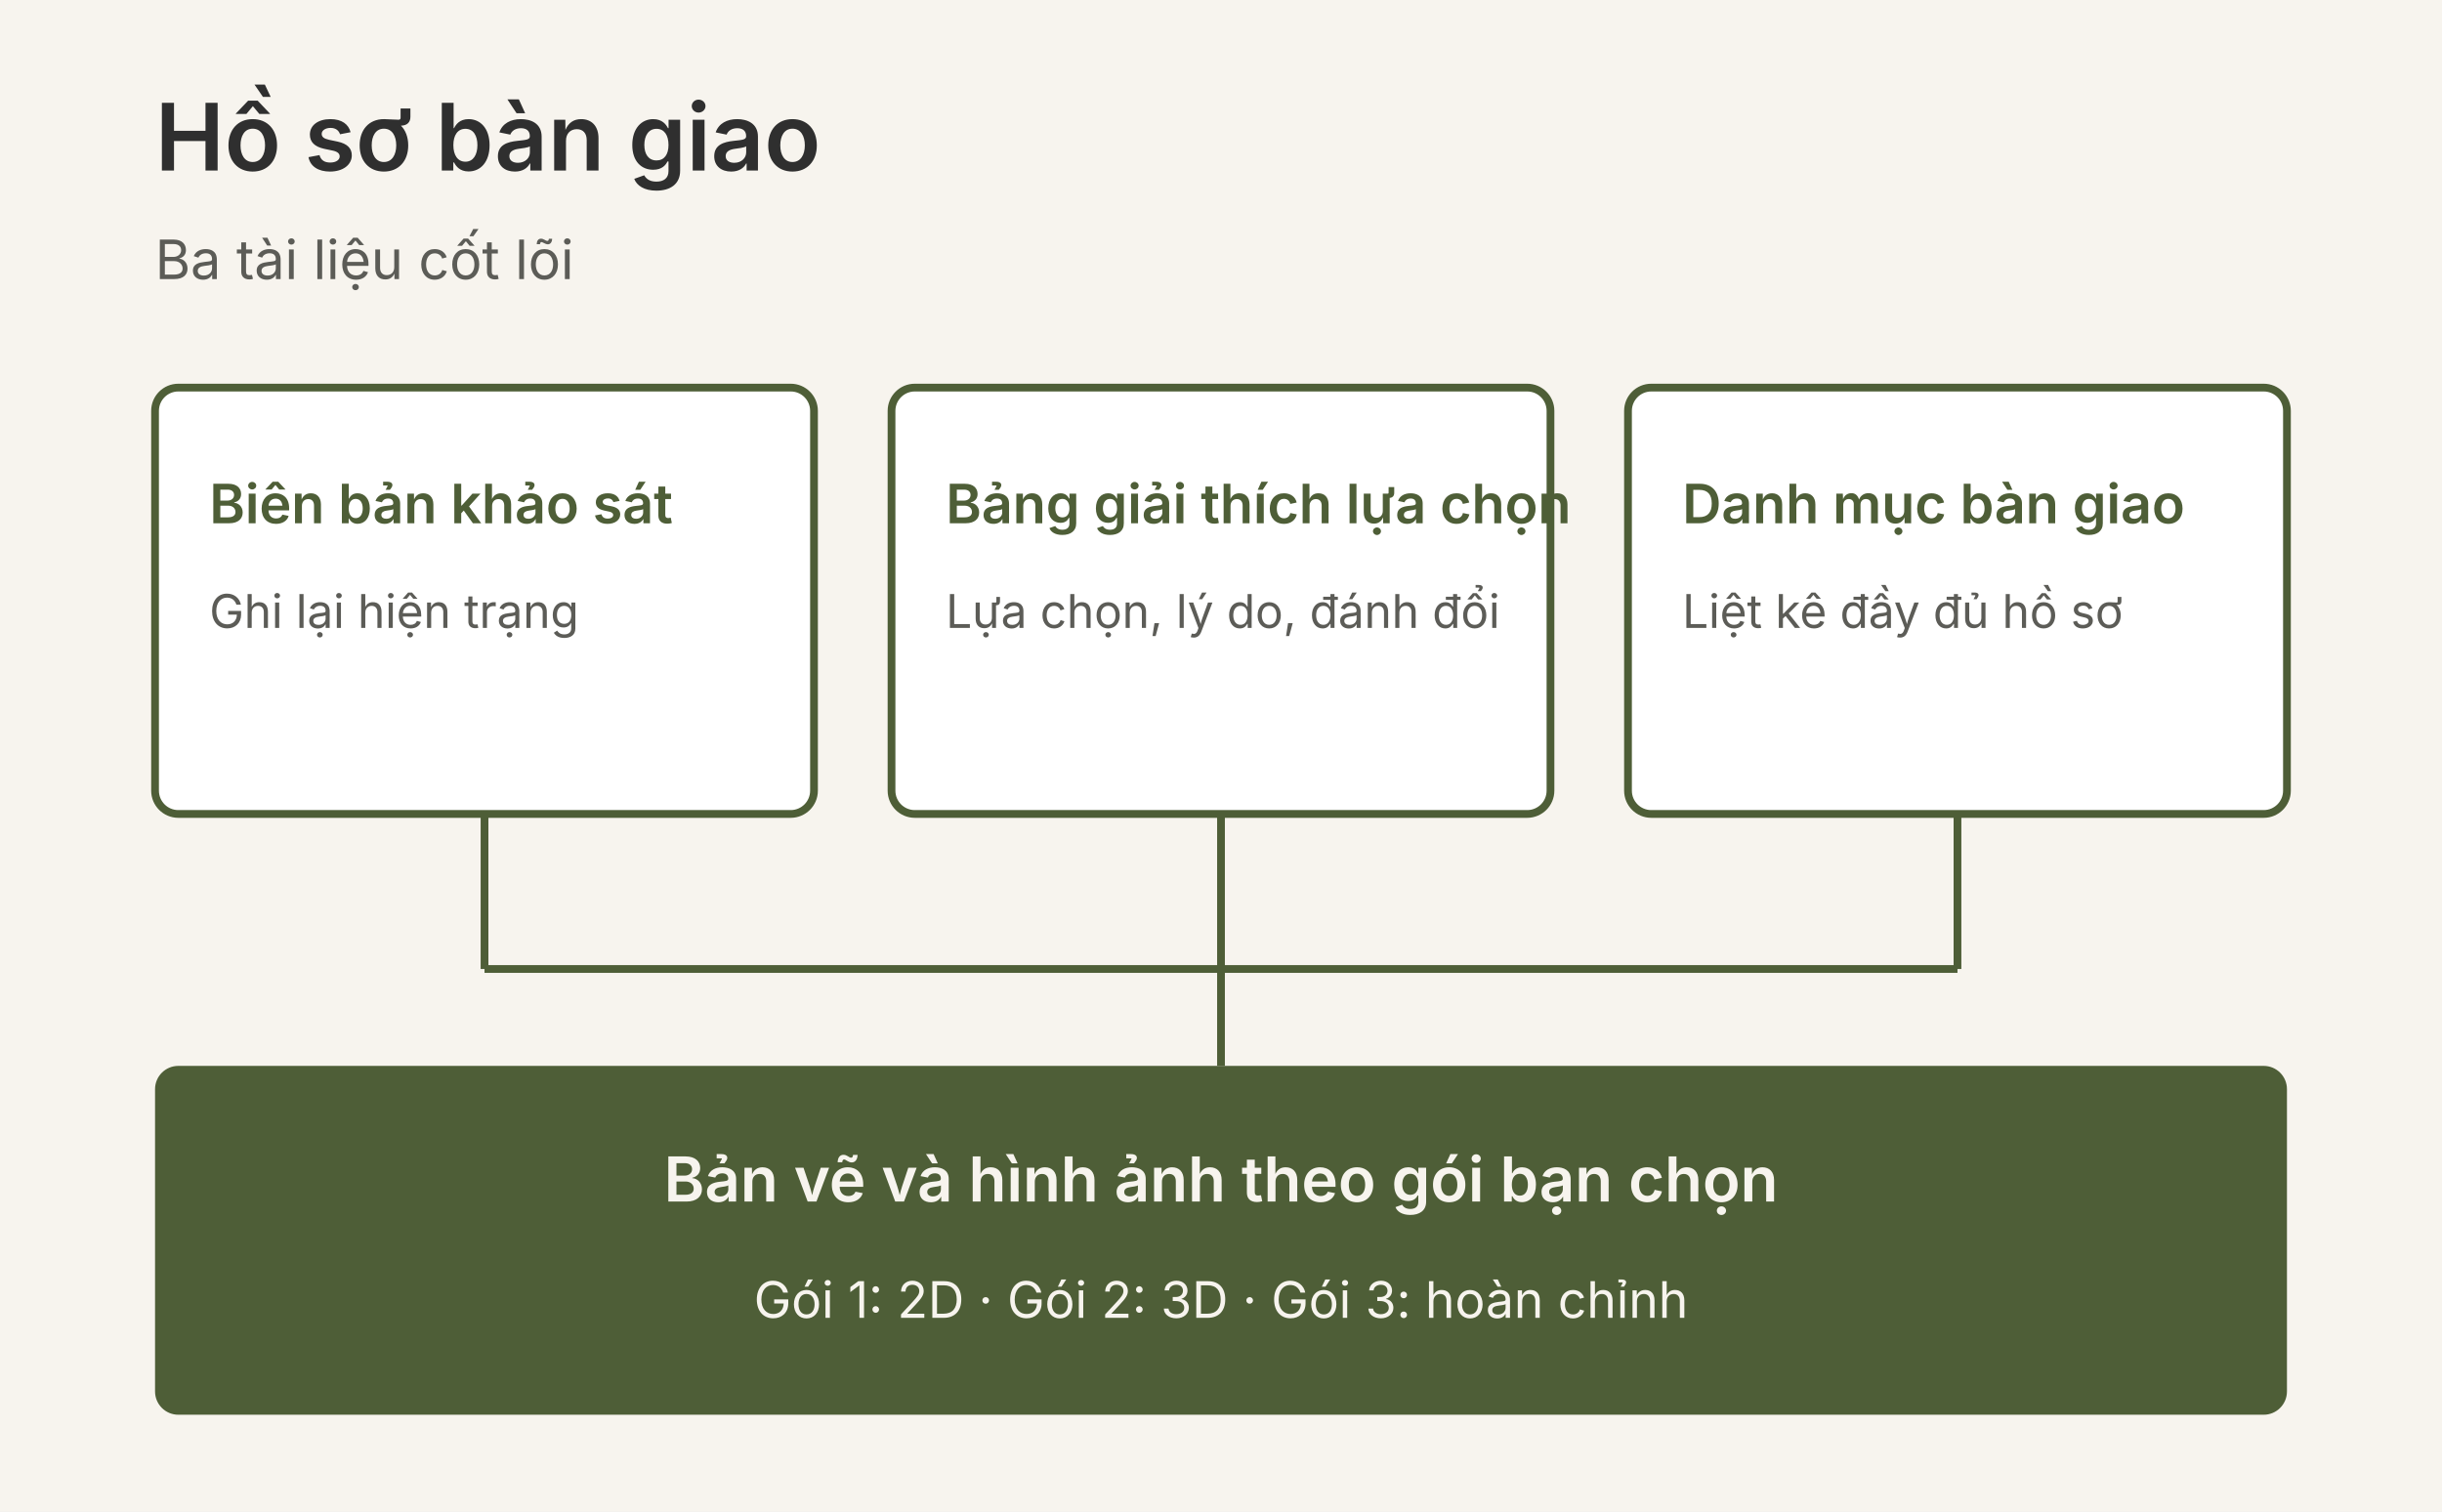
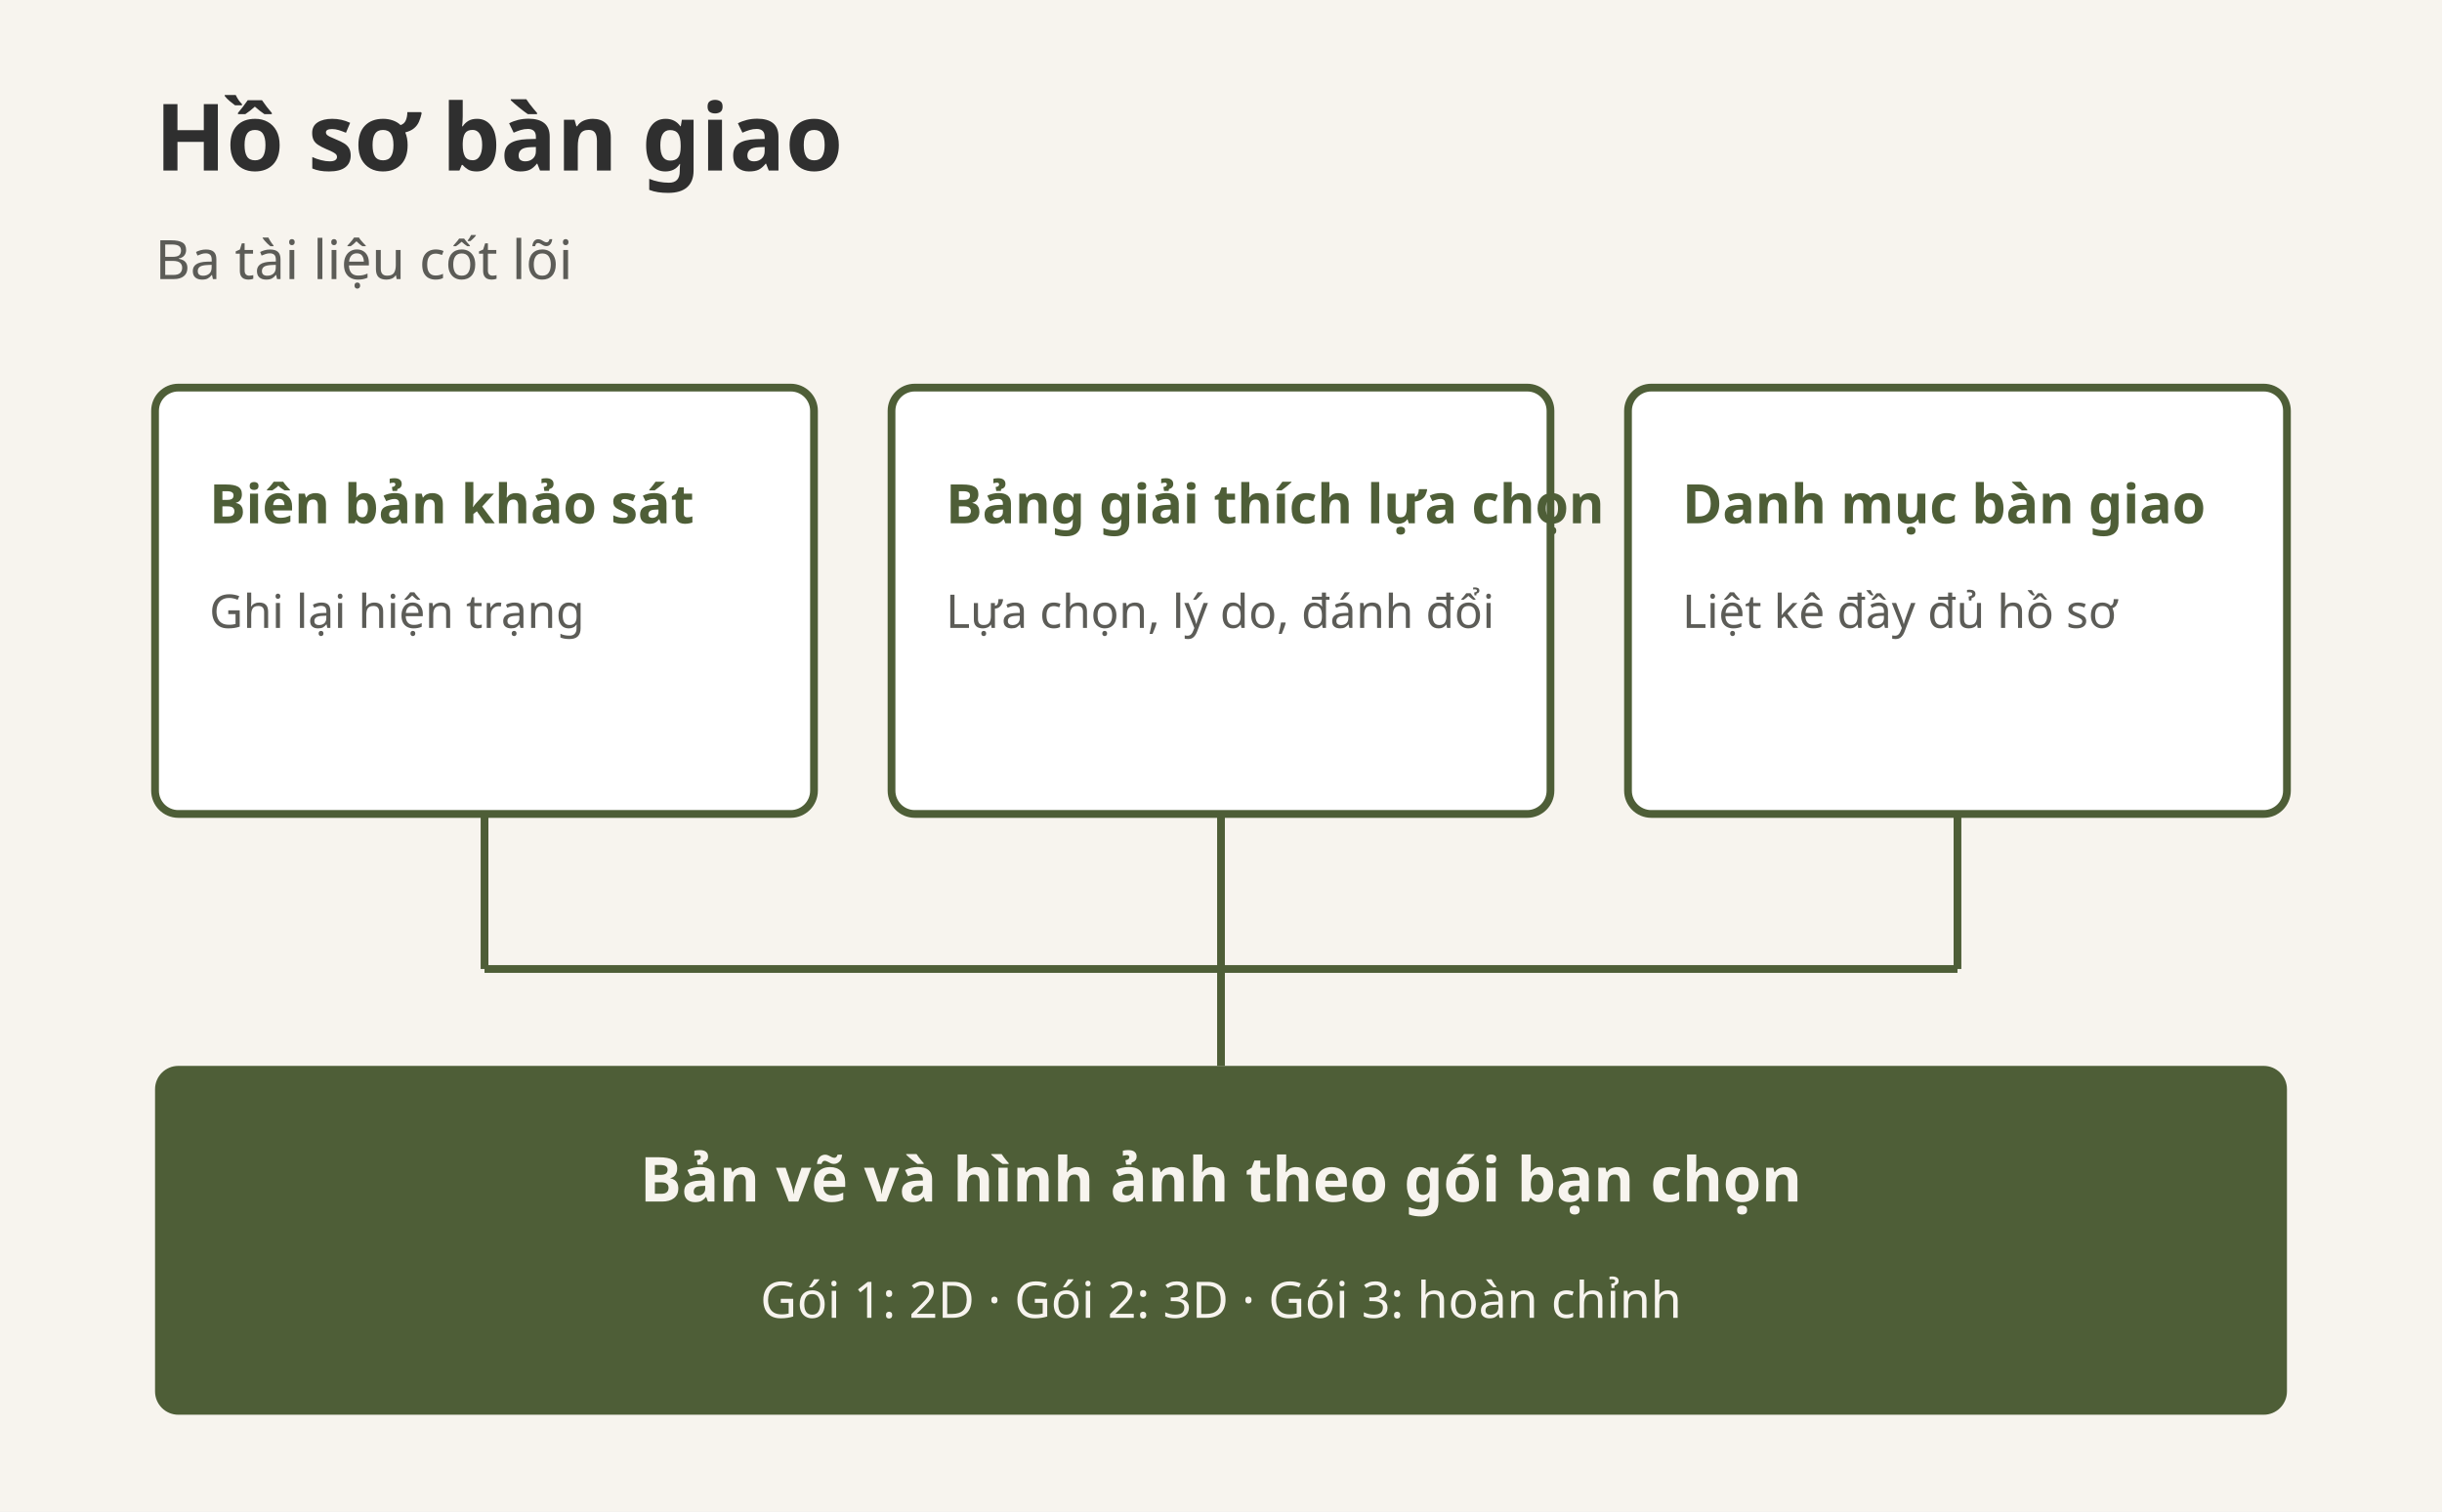
<svg xmlns="http://www.w3.org/2000/svg" viewBox="0 0 630 390" role="img" aria-label="Hồ sơ bàn giao">
  <rect width="630" height="390" fill="#F7F4EE" />
-   <text x="40" y="44" font-family="Inter, system-ui, sans-serif" font-size="24" font-weight="600" fill="#2F2F2F" text-anchor="start">Hồ sơ bàn giao</text>
-   <text x="40" y="72" font-family="Inter, system-ui, sans-serif" font-size="14" font-weight="400" fill="#5C5C57" text-anchor="start">Ba tài liệu cốt lõi</text>
+   <text x="40" y="44" font-family="Manrope, system-ui, sans-serif" font-size="24" font-weight="600" fill="#2F2F2F" text-anchor="start">Hồ sơ bàn giao</text>
+   <text x="40" y="72" font-family="Manrope, system-ui, sans-serif" font-size="14" font-weight="400" fill="#5C5C57" text-anchor="start">Ba tài liệu cốt lõi</text>
  <rect x="40" y="100" width="170" height="110" rx="6" fill="#fff" stroke="#4E5E37" stroke-width="2" />
-   <text x="54" y="135" font-family="Inter, system-ui, sans-serif" font-size="14" font-weight="600" fill="#4E5E37" text-anchor="start">Biên bản khảo sát</text>
-   <text x="54" y="162" font-family="Inter, system-ui, sans-serif" font-size="12" font-weight="400" fill="#5C5C57" text-anchor="start">Ghi lại hiện trạng</text>
+   <text x="54" y="135" font-family="Manrope, system-ui, sans-serif" font-size="14" font-weight="600" fill="#4E5E37" text-anchor="start">Biên bản khảo sát</text>
+   <text x="54" y="162" font-family="Manrope, system-ui, sans-serif" font-size="12" font-weight="400" fill="#5C5C57" text-anchor="start">Ghi lại hiện trạng</text>
  <line x1="125" y1="210" x2="125" y2="250" stroke="#4E5E37" stroke-width="2" />
  <rect x="230" y="100" width="170" height="110" rx="6" fill="#fff" stroke="#4E5E37" stroke-width="2" />
-   <text x="244" y="135" font-family="Inter, system-ui, sans-serif" font-size="14" font-weight="600" fill="#4E5E37" text-anchor="start">Bảng giải thích lựa chọn</text>
-   <text x="244" y="162" font-family="Inter, system-ui, sans-serif" font-size="12" font-weight="400" fill="#5C5C57" text-anchor="start">Lựa chọn, lý do, đánh đổi</text>
+   <text x="244" y="135" font-family="Manrope, system-ui, sans-serif" font-size="14" font-weight="600" fill="#4E5E37" text-anchor="start">Bảng giải thích lựa chọn</text>
+   <text x="244" y="162" font-family="Manrope, system-ui, sans-serif" font-size="12" font-weight="400" fill="#5C5C57" text-anchor="start">Lựa chọn, lý do, đánh đổi</text>
  <line x1="315" y1="210" x2="315" y2="250" stroke="#4E5E37" stroke-width="2" />
  <rect x="420" y="100" width="170" height="110" rx="6" fill="#fff" stroke="#4E5E37" stroke-width="2" />
-   <text x="434" y="135" font-family="Inter, system-ui, sans-serif" font-size="14" font-weight="600" fill="#4E5E37" text-anchor="start">Danh mục bàn giao</text>
-   <text x="434" y="162" font-family="Inter, system-ui, sans-serif" font-size="12" font-weight="400" fill="#5C5C57" text-anchor="start">Liệt kê đầy đủ hồ sơ</text>
+   <text x="434" y="135" font-family="Manrope, system-ui, sans-serif" font-size="14" font-weight="600" fill="#4E5E37" text-anchor="start">Danh mục bàn giao</text>
+   <text x="434" y="162" font-family="Manrope, system-ui, sans-serif" font-size="12" font-weight="400" fill="#5C5C57" text-anchor="start">Liệt kê đầy đủ hồ sơ</text>
  <line x1="505" y1="210" x2="505" y2="250" stroke="#4E5E37" stroke-width="2" />
  <line x1="125" y1="250" x2="505" y2="250" stroke="#4E5E37" stroke-width="2" />
  <line x1="315" y1="250" x2="315" y2="275" stroke="#4E5E37" stroke-width="2" />
  <rect x="40" y="275" width="550" height="90" rx="6" fill="#4E5E37" />
-   <text x="315" y="310" font-family="Inter, system-ui, sans-serif" font-size="16" font-weight="600" fill="#F7F4EE" text-anchor="middle">Bản vẽ và hình ảnh theo gói bạn chọn</text>
-   <text x="315" y="340" font-family="Inter, system-ui, sans-serif" font-size="13" font-weight="400" fill="#F7F4EE" text-anchor="middle">Gói 1: 2D · Gói 2: 3D · Gói 3: hoàn chỉnh</text>
+   <text x="315" y="310" font-family="Manrope, system-ui, sans-serif" font-size="16" font-weight="600" fill="#F7F4EE" text-anchor="middle">Bản vẽ và hình ảnh theo gói bạn chọn</text>
+   <text x="315" y="340" font-family="Manrope, system-ui, sans-serif" font-size="13" font-weight="400" fill="#F7F4EE" text-anchor="middle">Gói 1: 2D · Gói 2: 3D · Gói 3: hoàn chỉnh</text>
</svg>
